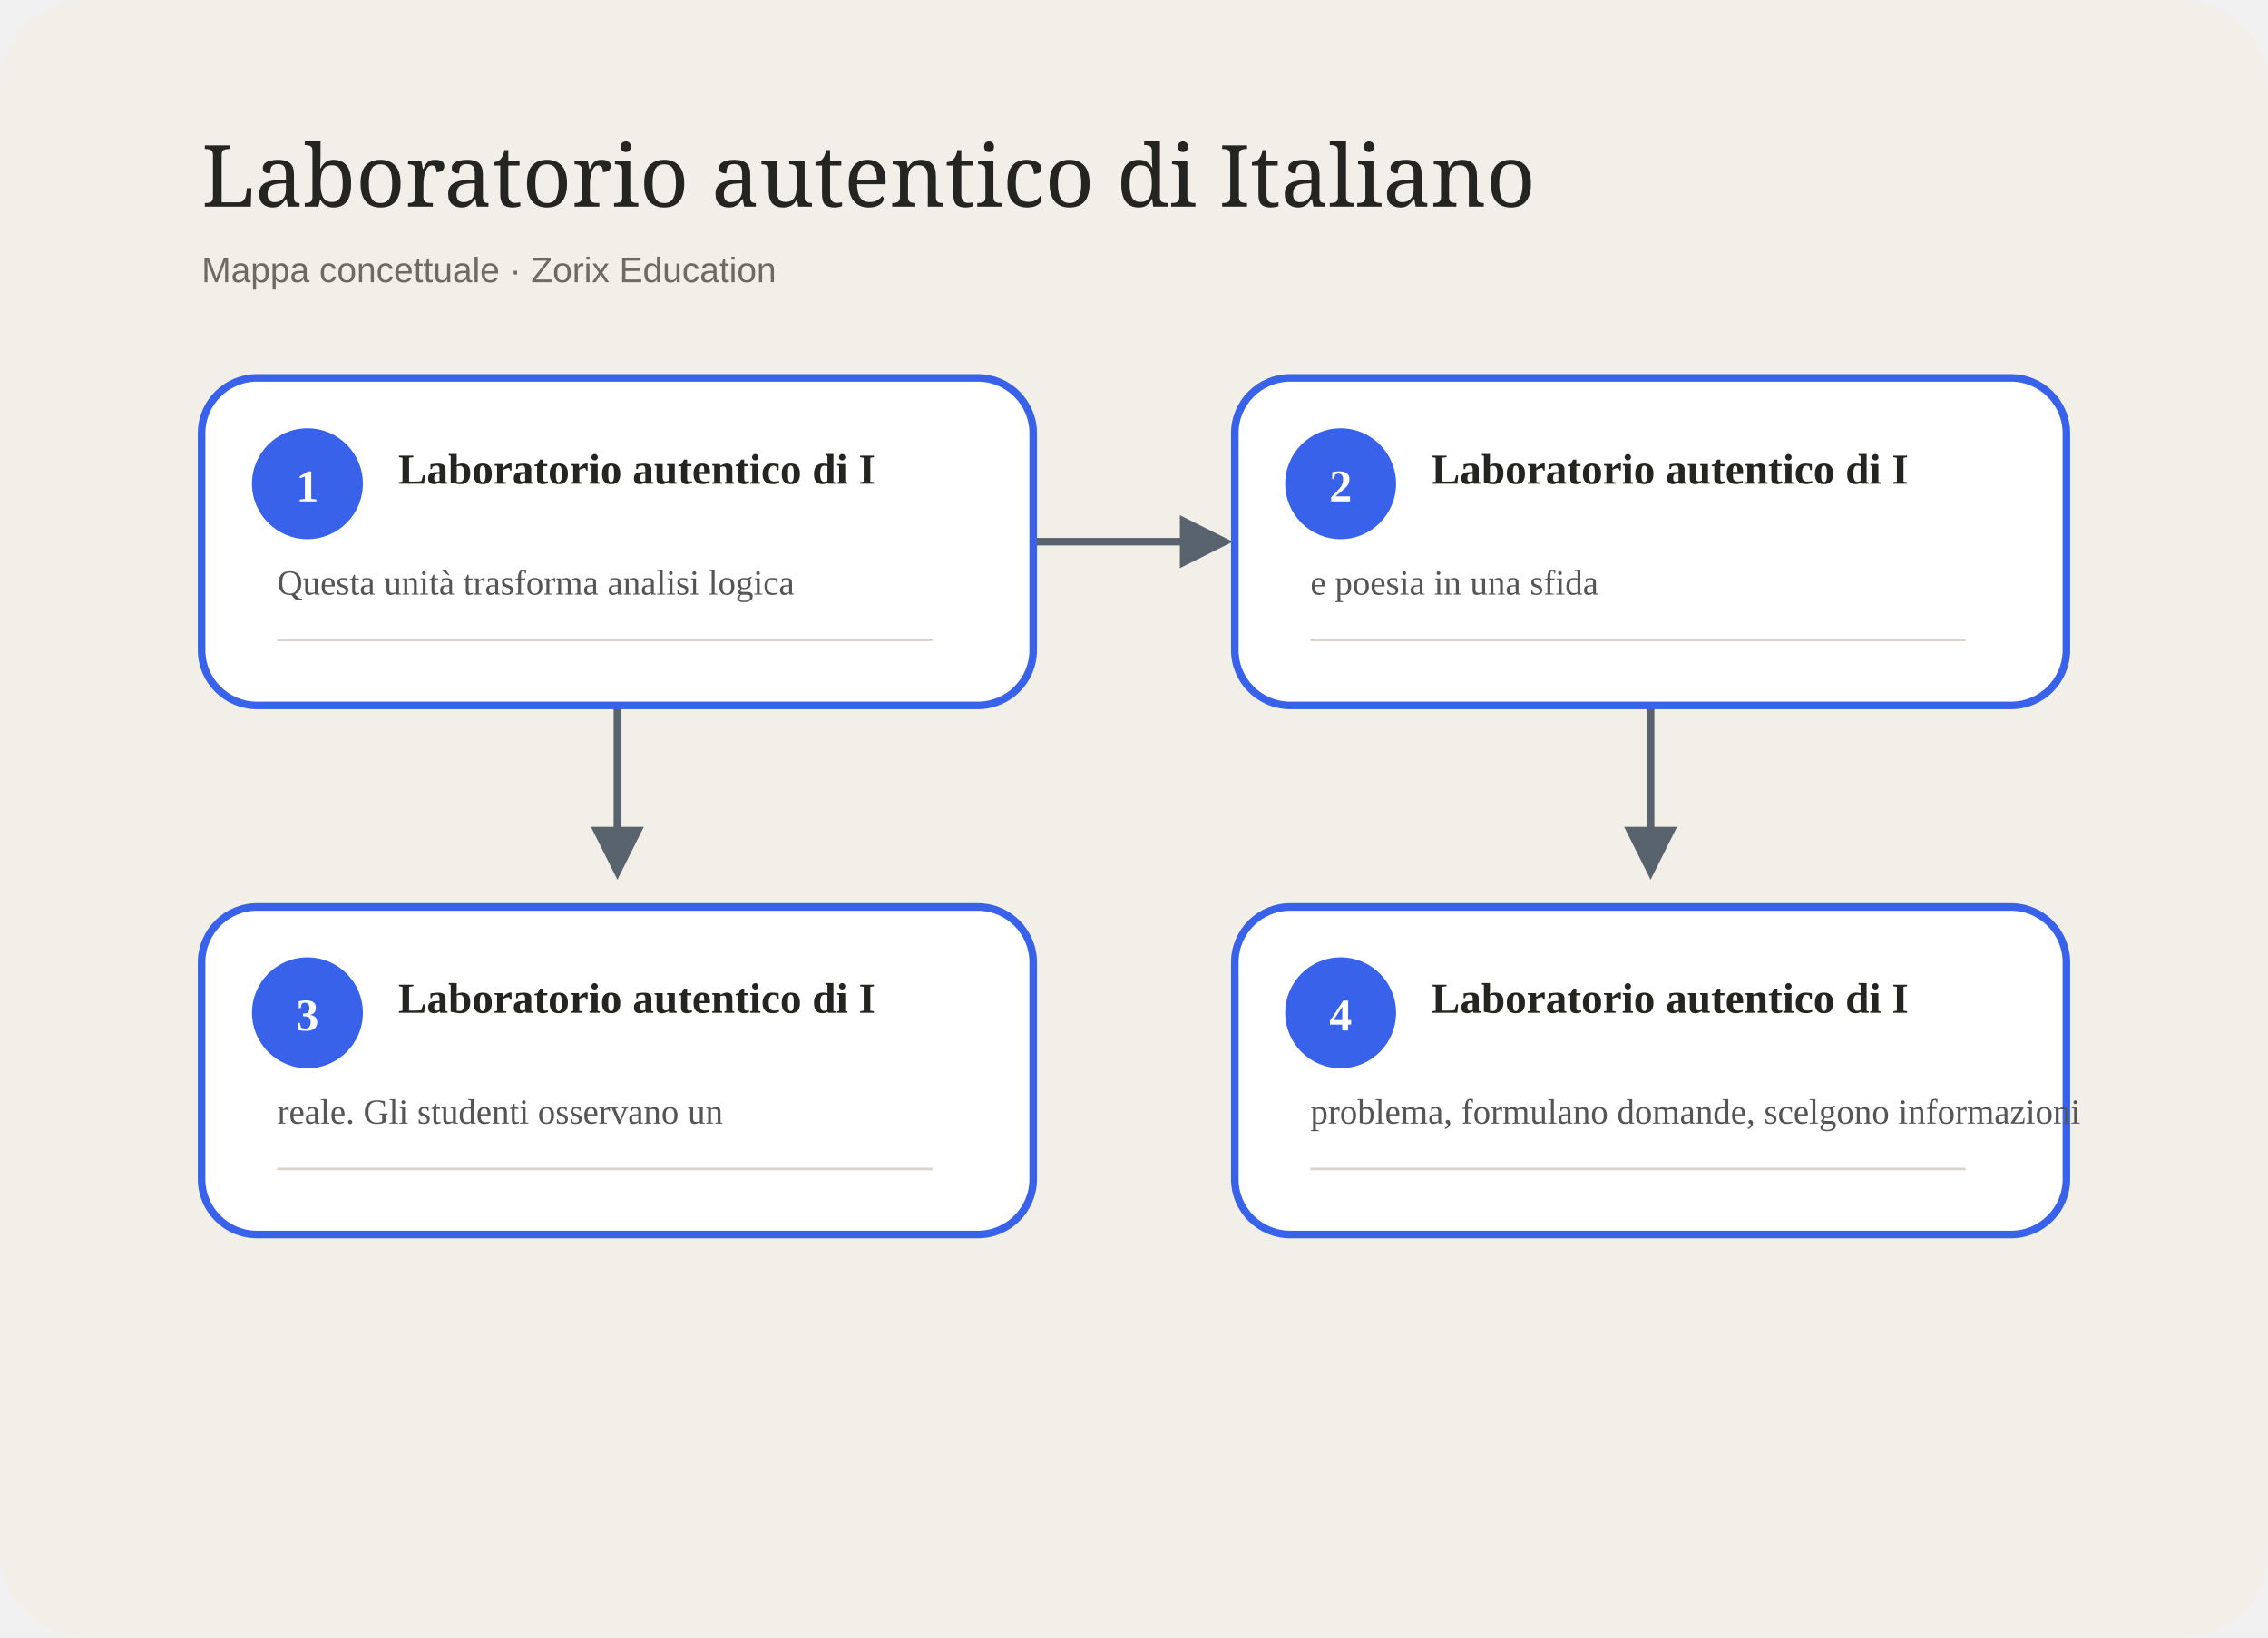
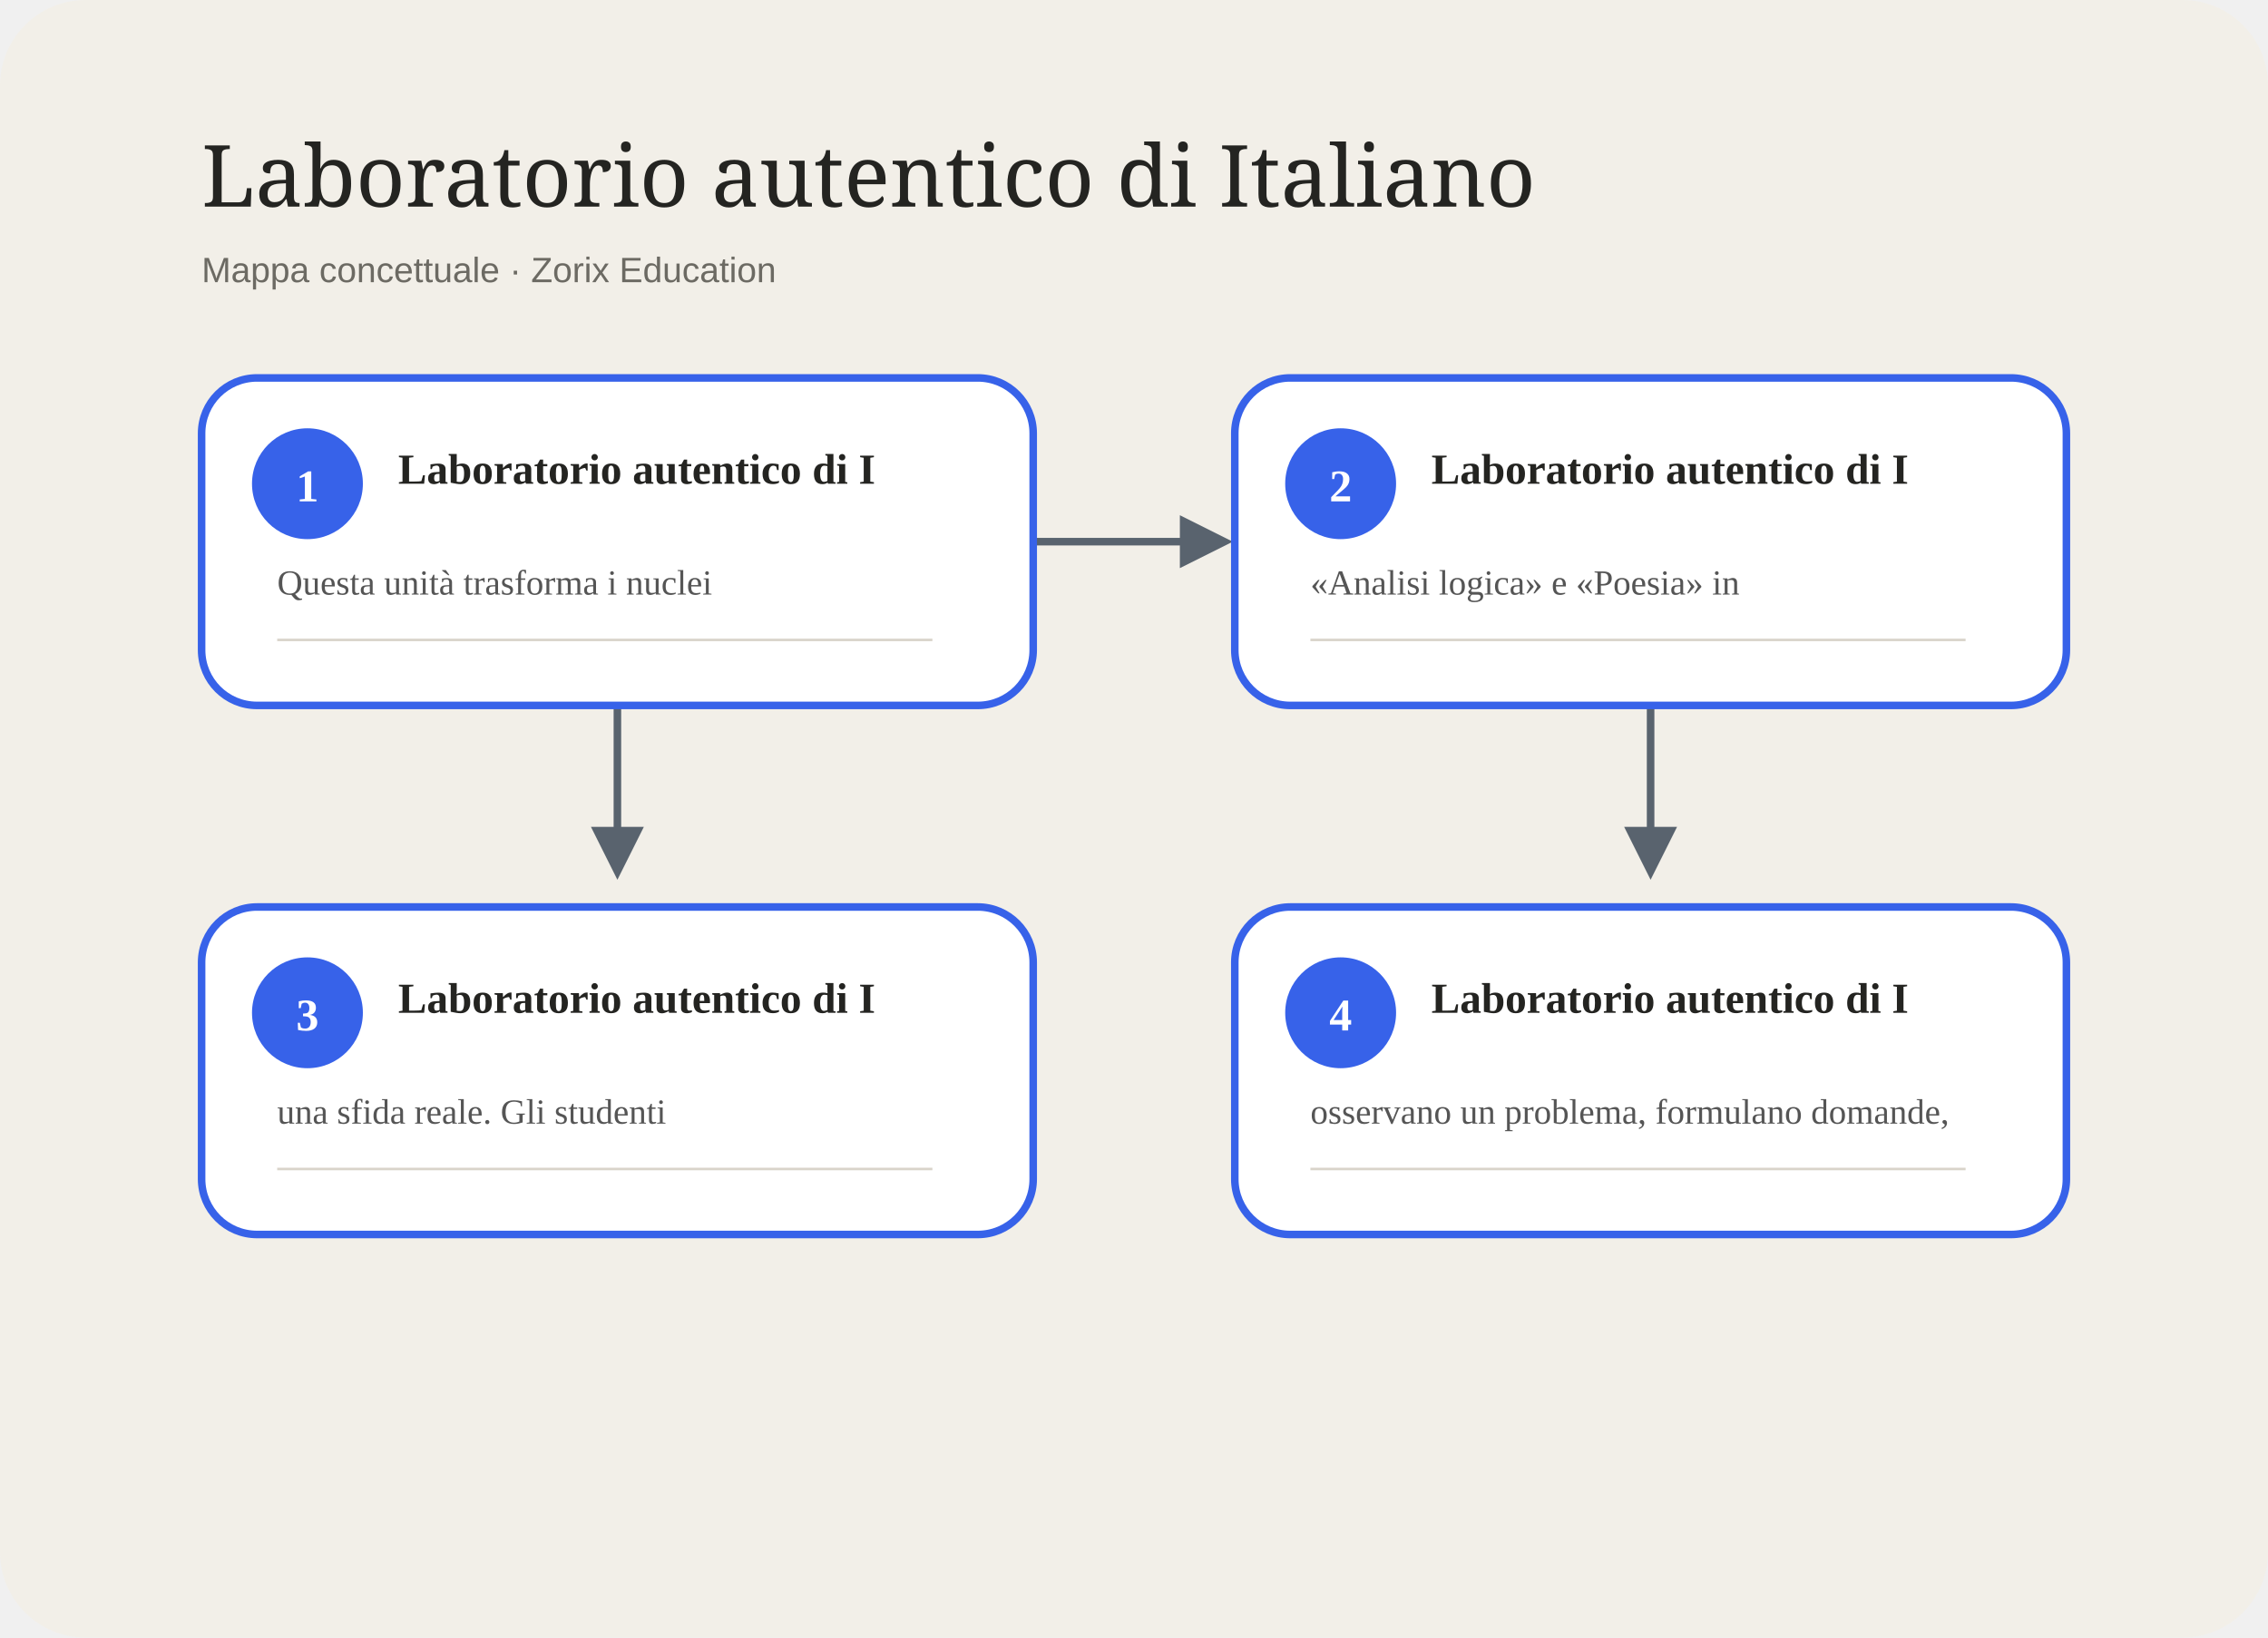
<svg xmlns="http://www.w3.org/2000/svg" width="900" height="650" viewBox="0 0 900 650" role="img" aria-labelledby="t d">
  <defs>
    <marker id="a" viewBox="0 0 10 10" refX="8" refY="5" markerWidth="7" markerHeight="7" orient="auto-start-reverse">
      <path d="M0 0L10 5L0 10z" fill="#59636e" />
    </marker>
  </defs>
  <rect width="900" height="650" rx="34" fill="#f2efe8" />
  <text x="80" y="82" font-family="Georgia,serif" font-size="34" fill="#242421">Laboratorio autentico di Italiano</text>
  <text x="80" y="112" font-family="Arial,sans-serif" font-size="14" fill="#6c6a63">Mappa concettuale · Zorix Education</text>
  <path d="M410 215 H485" stroke="#59636e" stroke-width="3" marker-end="url(#a)" />
  <path d="M245 280 V345" stroke="#59636e" stroke-width="3" marker-end="url(#a)" />
  <path d="M655 280 V345" stroke="#59636e" stroke-width="3" marker-end="url(#a)" />
  <g transform="translate(80 150)">
    <rect width="330" height="130" rx="22" fill="#fff" stroke="#3762e9" stroke-width="3" />
    <circle cx="42" cy="42" r="22" fill="#3762e9" />
    <text x="42" y="49" text-anchor="middle" fill="white" font-size="18" font-weight="700">1</text>
    <text x="78" y="42" font-size="17" font-weight="700" fill="#242421">Laboratorio autentico di I</text>
-     <text x="30" y="86" font-size="14" fill="#555">Questa unità trasforma analisi logica</text>
+     <text x="30" y="86" font-size="14" fill="#555">Questa unità trasforma i nuclei</text>
    <path d="M30 104 H290" stroke="#d9d4ca" />
  </g>
  <g transform="translate(490 150)">
    <rect width="330" height="130" rx="22" fill="#fff" stroke="#3762e9" stroke-width="3" />
    <circle cx="42" cy="42" r="22" fill="#3762e9" />
    <text x="42" y="49" text-anchor="middle" fill="white" font-size="18" font-weight="700">2</text>
    <text x="78" y="42" font-size="17" font-weight="700" fill="#242421">Laboratorio autentico di I</text>
-     <text x="30" y="86" font-size="14" fill="#555">e poesia in una sfida</text>
+     <text x="30" y="86" font-size="14" fill="#555">«Analisi logica» e «Poesia» in</text>
    <path d="M30 104 H290" stroke="#d9d4ca" />
  </g>
  <g transform="translate(80 360)">
    <rect width="330" height="130" rx="22" fill="#fff" stroke="#3762e9" stroke-width="3" />
    <circle cx="42" cy="42" r="22" fill="#3762e9" />
    <text x="42" y="49" text-anchor="middle" fill="white" font-size="18" font-weight="700">3</text>
    <text x="78" y="42" font-size="17" font-weight="700" fill="#242421">Laboratorio autentico di I</text>
-     <text x="30" y="86" font-size="14" fill="#555">reale. Gli studenti osservano un</text>
+     <text x="30" y="86" font-size="14" fill="#555">una sfida reale. Gli studenti</text>
    <path d="M30 104 H290" stroke="#d9d4ca" />
  </g>
  <g transform="translate(490 360)">
    <rect width="330" height="130" rx="22" fill="#fff" stroke="#3762e9" stroke-width="3" />
    <circle cx="42" cy="42" r="22" fill="#3762e9" />
    <text x="42" y="49" text-anchor="middle" fill="white" font-size="18" font-weight="700">4</text>
    <text x="78" y="42" font-size="17" font-weight="700" fill="#242421">Laboratorio autentico di I</text>
-     <text x="30" y="86" font-size="14" fill="#555">problema, formulano domande, scelgono informazioni</text>
+     <text x="30" y="86" font-size="14" fill="#555">osservano un problema, formulano domande,</text>
    <path d="M30 104 H290" stroke="#d9d4ca" />
  </g>
</svg>
